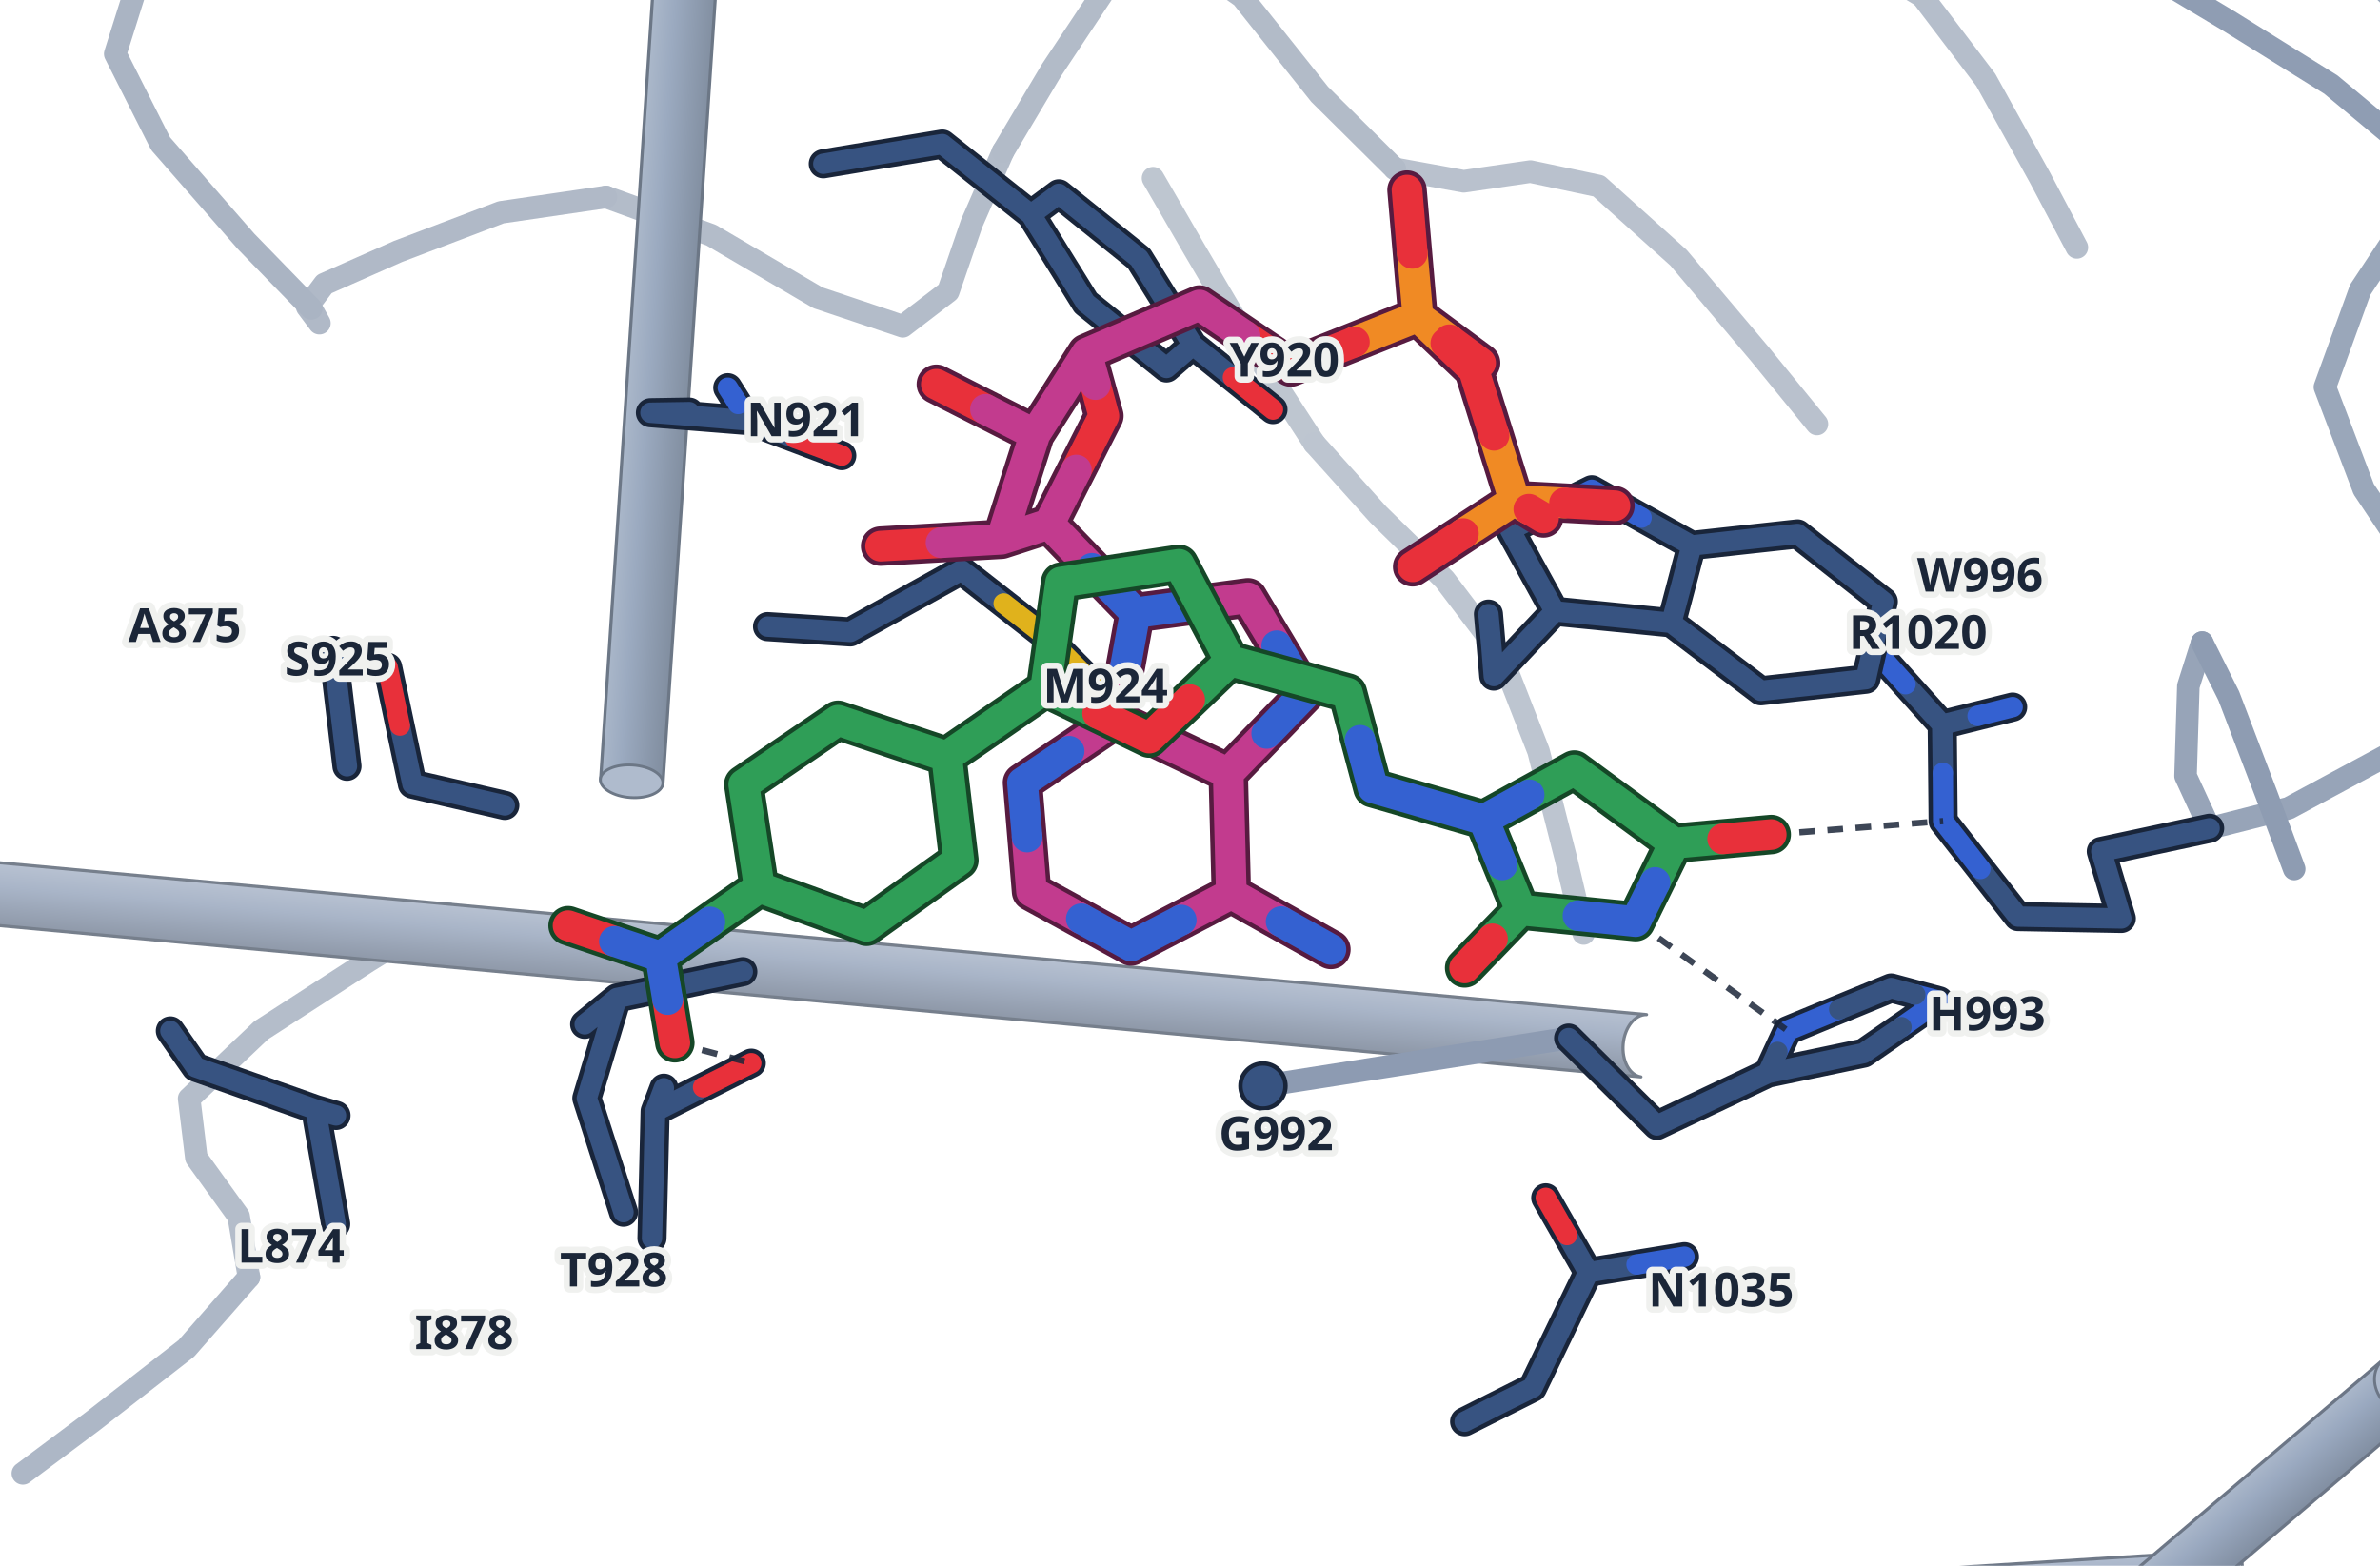
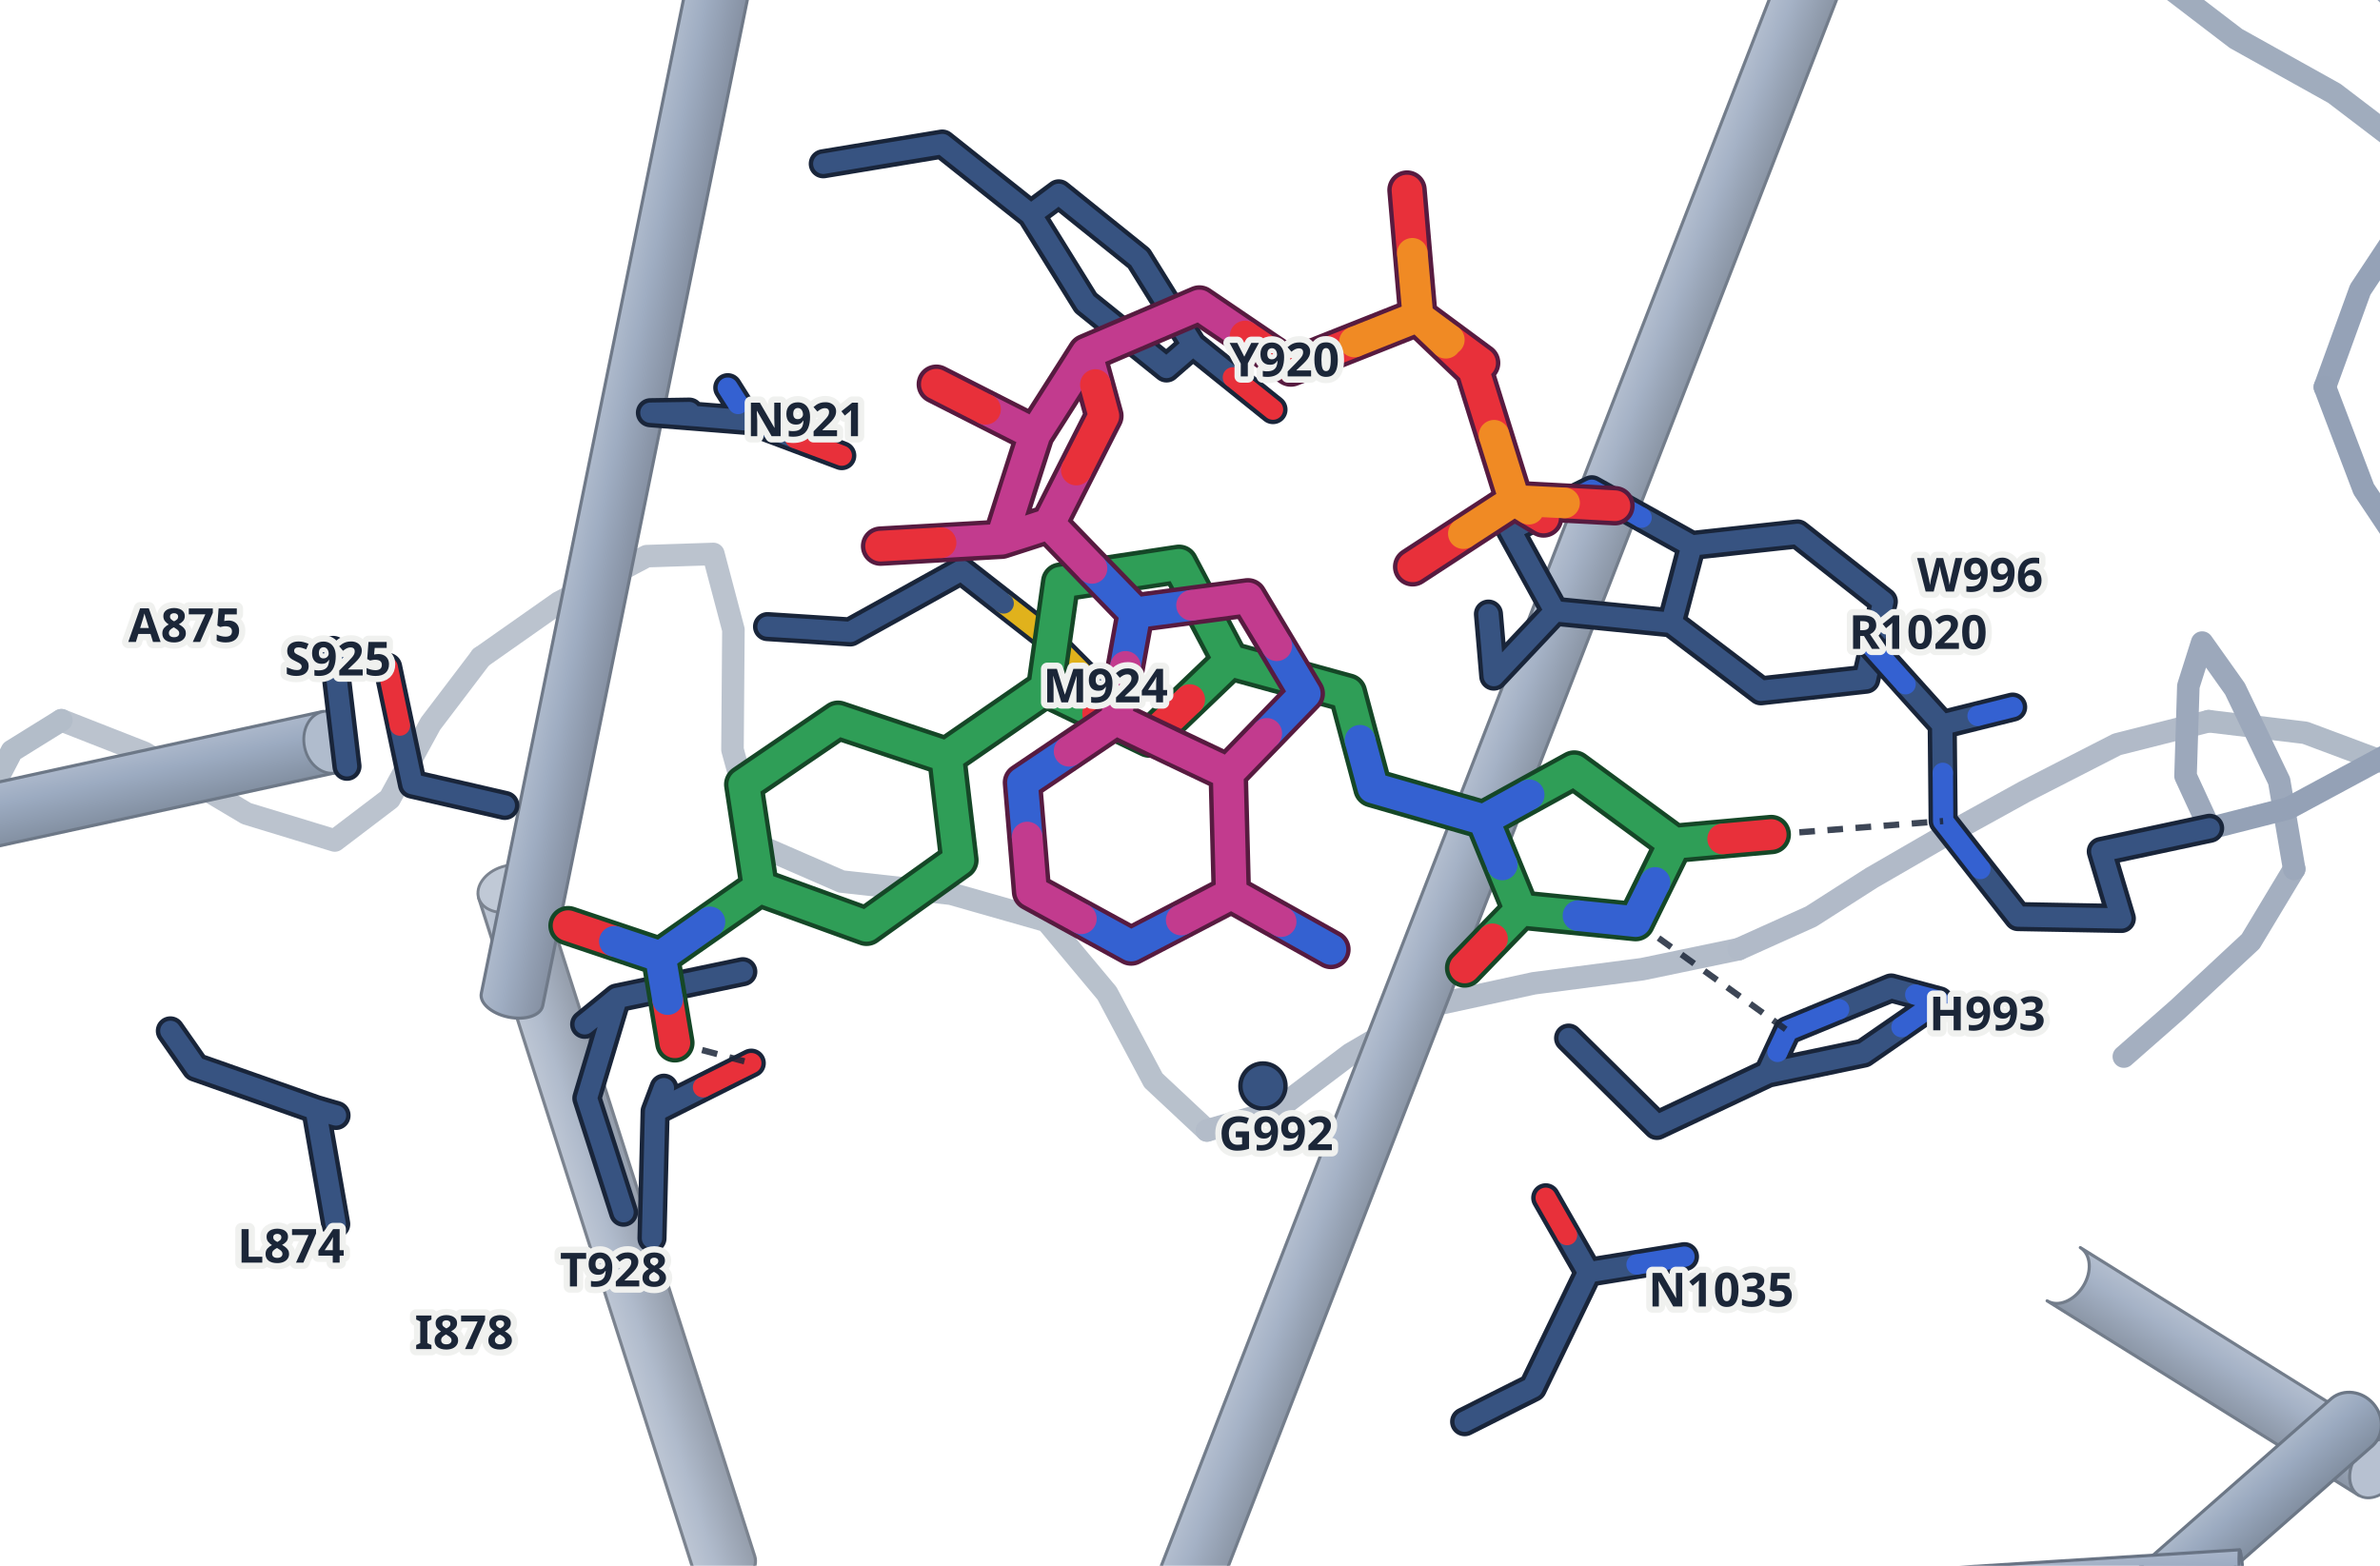
<svg xmlns="http://www.w3.org/2000/svg" width="760" height="500" viewBox="0 0 760 500" font-family="'Hiragino Sans','Hiragino Kaku Gothic ProN','Noto Sans JP','Yu Gothic',Meiryo,sans-serif">
  <defs>
    <clipPath id="site-clip">
      <rect width="760" height="500" />
    </clipPath>
  </defs>
  <g clip-path="url(#site-clip)">
-     <polyline points="419.7,141.6 400.1,111.5 381.3,79.5 368.2,56.9" stroke="#bec6d0" stroke-width="7.2" fill="none" stroke-linecap="round" stroke-linejoin="round" />
-     <polyline points="505.7,298.1 500.0,274.0 491.3,239.9 479.0,208.4 461.3,185.1 440.1,164.3 419.7,141.6" stroke="#bdc5d0" stroke-width="7.2" fill="none" stroke-linecap="round" stroke-linejoin="round" />
-     <polyline points="580.2,135.4 562.0,113.1 536.0,82.3 510.5,59.4 488.7,54.8 467.4,57.9 445.4,53.9" stroke="#b9c1cd" stroke-width="7.2" fill="none" stroke-linecap="round" stroke-linejoin="round" />
-     <polyline points="613.8,-1.2 634.1,25.5 651.4,56.7 663.2,79.0" stroke="#b5becb" stroke-width="7.2" fill="none" stroke-linecap="round" stroke-linejoin="round" />
-     <polyline points="487.2,-122.1 498.9,-99.6 516.1,-68.3 536.4,-41.4 561.2,-26.5 589.0,-16.1 613.8,-1.2" stroke="#b5beca" stroke-width="7.2" fill="none" stroke-linecap="round" stroke-linejoin="round" />
-     <polyline points="142.6,291.5 117.6,306.9 83.4,329.0 60.4,350.8 62.7,369.7 76.2,388.4 79.5,407.8" stroke="#b4bdca" stroke-width="7.2" fill="none" stroke-linecap="round" stroke-linejoin="round" />
-     <polyline points="320.3,48.4 310.3,71.3 302.8,93.1 288.3,104.2 261.2,95.1 227.1,75.1 193.5,62.9" stroke="#b3bcc9" stroke-width="7.2" fill="none" stroke-linecap="round" stroke-linejoin="round" />
-     <polyline points="445.4,53.9 421.4,30.1 396.6,-1.0 373.9,-17.0 353.9,-4.9 335.9,22.2 320.3,48.4" stroke="#b2bbc8" stroke-width="7.2" fill="none" stroke-linecap="round" stroke-linejoin="round" />
-     <polyline points="193.5,62.9 160.0,67.8 127.1,80.3 103.6,90.7 98.1,98.0 102.0,103.2 99.4,98.5" stroke="#b0b9c7" stroke-width="7.2" fill="none" stroke-linecap="round" stroke-linejoin="round" />
-     <polyline points="79.5,407.8 59.5,430.6 29.4,454.0 7.3,470.5" stroke="#adb7c6" stroke-width="7.2" fill="none" stroke-linecap="round" stroke-linejoin="round" />
-     <polyline points="99.4,98.5 78.6,77.1 51.3,45.9 36.8,17.2 44.4,-6.9 64.7,-28.5 89.4,-41.7" stroke="#aab4c3" stroke-width="7.2" fill="none" stroke-linecap="round" stroke-linejoin="round" />
-     <polyline points="89.4,-41.7 119.0,-38.6 152.9,-27.2 181.7,-25.6 202.0,-45.7 217.2,-75.5 227.3,-97.3" stroke="#aab4c3" stroke-width="7.2" fill="none" stroke-linecap="round" stroke-linejoin="round" />
+     <polyline points="242.3,270.0 233.9,239.4 234.2,201.1 227.8,176.9 206.5,177.6 178.5,192.4 153.6,209.9" stroke="#bbc3ce" stroke-width="7.2" fill="none" stroke-linecap="round" stroke-linejoin="round" />
+     <polyline points="153.6,209.9 137.5,231.1 124.4,255.1 106.9,268.4 78.7,259.8 46.1,240.4 19.6,230.0" stroke="#bbc3ce" stroke-width="7.2" fill="none" stroke-linecap="round" stroke-linejoin="round" />
+     <polyline points="385.4,361.0 368.3,345.0 353.5,317.2 334.2,294.1 303.7,285.4 268.7,281.5 242.3,270.0" stroke="#b8c1cc" stroke-width="7.2" fill="none" stroke-linecap="round" stroke-linejoin="round" />
+     <polyline points="19.6,230.0 3.8,239.8 -5.9,258.5 -12.0,272.4" stroke="#b3bdc9" stroke-width="7.2" fill="none" stroke-linecap="round" stroke-linejoin="round" />
+     <polyline points="555.2,303.1 524.4,309.5 489.8,314.0 458.0,320.9 431.2,336.6 407.1,354.8 385.4,361.0" stroke="#b3bcc9" stroke-width="7.2" fill="none" stroke-linecap="round" stroke-linejoin="round" />
+     <polyline points="705.3,230.3 676.0,237.7 646.5,252.8 619.5,267.7 597.7,280.3 578.3,292.7 555.2,303.1" stroke="#b1bac8" stroke-width="7.2" fill="none" stroke-linecap="round" stroke-linejoin="round" />
+     <polyline points="805.6,342.6 804.0,319.9 800.6,288.4 789.6,262.2 766.6,245.4 736.1,234.0 705.3,230.3" stroke="#b0bac7" stroke-width="7.2" fill="none" stroke-linecap="round" stroke-linejoin="round" />
    <defs>
-       <linearGradient id="c1" gradientUnits="userSpaceOnUse" x1="218.3" y1="295.7" x2="216.5" y2="315.6">
-         <stop offset="0" stop-color="#b7c1d1" />
-         <stop offset="0.35" stop-color="#a9b5c8" />
-         <stop offset="1" stop-color="#8e98a8" />
+       <linearGradient id="c3" gradientUnits="userSpaceOnUse" x1="187.4" y1="394.9" x2="206.5" y2="388.8">
+         <stop offset="0" stop-color="#bdc6d4" />
+         <stop offset="0.35" stop-color="#b0bbcc" />
+         <stop offset="1" stop-color="#949dab" />
      </linearGradient>
    </defs>
-     <path d="M-89.2,267.3 L525.8,324.0 A6.9,10.0 5.3 0 0 524.0,343.9 L-91.1,287.2 A6.9,10.0 5.3 0 0 -89.2,267.3 Z" fill="url(#c1)" stroke="#767f8c" stroke-width="1" stroke-linejoin="round" />
-     <ellipse cx="-90.1" cy="277.3" rx="6.9" ry="10.0" transform="rotate(5.3 -90.1 277.3)" fill="#bac4d3" stroke="#767f8c" stroke-width="0.9" />
-     <polyline points="808.3,101.1 803.0,69.1 807.5,29.9 802.0,-1.9 772.1,-16.7 732.1,-24.2 705.6,-38.7" stroke="#a2aebf" stroke-width="7.2" fill="none" stroke-linecap="round" stroke-linejoin="round" />
-     <polyline points="919.6,206.7 920.8,193.7 916.3,165.0 903.0,139.5 874.0,126.9 836.2,117.6 808.3,101.1" stroke="#a1acbe" stroke-width="7.2" fill="none" stroke-linecap="round" stroke-linejoin="round" />
-     <polyline points="705.6,-38.7 703.3,-72.2 714.4,-112.8 729.9,-139.6 753.4,-142.5 781.2,-131.6 794.1,-116.2" stroke="#a0acbd" stroke-width="7.2" fill="none" stroke-linecap="round" stroke-linejoin="round" />
+     <path d="M152.9,286.9 L221.9,502.9 A7.3,10.0 72.3 0 0 241.0,496.9 L171.9,280.8 A7.3,10.0 72.3 0 0 152.9,286.9 Z" fill="url(#c3)" stroke="#7b838f" stroke-width="1" stroke-linejoin="round" />
+     <ellipse cx="162.4" cy="283.8" rx="7.3" ry="10.0" transform="rotate(72.3 162.4 283.8)" fill="#c0c9d6" stroke="#7b838f" stroke-width="0.9" />
+     <polyline points="732.6,277.5 718.7,300.6 695.4,322.3 678.2,337.4" stroke="#a4afc0" stroke-width="7.2" fill="none" stroke-linecap="round" stroke-linejoin="round" />
    <defs>
-       <linearGradient id="c4" gradientUnits="userSpaceOnUse" x1="308.0" y1="520.4" x2="309.2" y2="540.3">
-         <stop offset="0" stop-color="#aebacd" />
-         <stop offset="0.35" stop-color="#9fadc3" />
-         <stop offset="1" stop-color="#8691a4" />
+       <linearGradient id="c4" gradientUnits="userSpaceOnUse" x1="439.6" y1="322.9" x2="458.2" y2="330.1">
+         <stop offset="0" stop-color="#b3becf" />
+         <stop offset="0.35" stop-color="#a5b2c6" />
+         <stop offset="1" stop-color="#8b96a6" />
      </linearGradient>
    </defs>
-     <path d="M715.2,494.9 L-99.3,545.8 A0.6,10.0 176.4 0 0 -98.0,565.8 L716.4,514.9 A0.6,10.0 176.4 0 0 715.2,494.9 Z" fill="url(#c4)" stroke="#6f7988" stroke-width="1" stroke-linejoin="round" />
-     <ellipse cx="-98.6" cy="555.8" rx="0.6" ry="10.0" transform="rotate(176.4 -98.6 555.8)" fill="#b2bdcf" stroke="#6f7988" stroke-width="0.9" />
-     <polyline points="783.6,31.3 774.3,61.4 753.7,92.5 742.4,123.6 754.8,156.2 776.6,188.9 784.8,216.6" stroke="#9aa7ba" stroke-width="7.2" fill="none" stroke-linecap="round" stroke-linejoin="round" />
-     <polyline points="794.1,-116.2 775.8,-98.7 742.5,-76.8 723.7,-52.6 737.8,-26.4 766.3,2.0 783.6,31.3" stroke="#99a6b9" stroke-width="7.2" fill="none" stroke-linecap="round" stroke-linejoin="round" />
+     <path d="M273.7,750.3 L605.5,-104.6 A0.6,10.0 -68.8 0 0 624.2,-97.3 L292.3,757.5 A0.6,10.0 -68.8 0 0 273.7,750.3 Z" fill="url(#c4)" stroke="#737d8b" stroke-width="1" stroke-linejoin="round" />
+     <ellipse cx="283.0" cy="753.9" rx="0.6" ry="10.0" transform="rotate(-68.8 283.0 753.9)" fill="#b7c1d1" stroke="#737d8b" stroke-width="0.9" />
    <defs>
-       <linearGradient id="c2" gradientUnits="userSpaceOnUse" x1="204.2" y1="62.0" x2="224.1" y2="63.4">
+       <linearGradient id="c5" gradientUnits="userSpaceOnUse" x1="714.0" y1="429.5" x2="703.4" y2="446.5">
+         <stop offset="0" stop-color="#b3becf" />
+         <stop offset="0.35" stop-color="#a5b2c6" />
+         <stop offset="1" stop-color="#8b96a6" />
+       </linearGradient>
+     </defs>
+     <path d="M664.3,398.4 L763.8,460.5 A7.3,10.0 32.0 0 0 753.2,477.5 L653.7,415.4 A7.3,10.0 32.0 0 0 664.3,398.4 Z" fill="url(#c5)" stroke="#737d8b" stroke-width="1" stroke-linejoin="round" />
+     <ellipse cx="758.5" cy="469.0" rx="7.3" ry="10.0" transform="rotate(32.0 758.5 469.0)" fill="#b7c1d1" stroke="#737d8b" stroke-width="0.9" />
+     <polyline points="657.5,-82.9 663.6,-62.6 673.1,-33.9 688.5,-7.2 714.0,12.3 745.4,29.8 772.3,50.3" stroke="#a0acbd" stroke-width="7.2" fill="none" stroke-linecap="round" stroke-linejoin="round" />
+     <polyline points="705.6,264.5 697.9,247.8 698.8,219.1 703.2,205.2 713.7,220.0 727.8,249.4 732.6,277.5" stroke="#9ca8bb" stroke-width="7.2" fill="none" stroke-linecap="round" stroke-linejoin="round" />
+     <polyline points="772.3,50.3 788.8,79.7 800.7,112.1 815.5,134.9 837.8,137.9 863.0,131.3 884.4,133.1" stroke="#9ca8bb" stroke-width="7.2" fill="none" stroke-linecap="round" stroke-linejoin="round" />
+     <defs>
+       <linearGradient id="c2" gradientUnits="userSpaceOnUse" x1="195.5" y1="111.5" x2="215.1" y2="115.5">
+         <stop offset="0" stop-color="#aebacc" />
+         <stop offset="0.35" stop-color="#9fadc2" />
+         <stop offset="1" stop-color="#8691a3" />
+       </linearGradient>
+     </defs>
+     <path d="M237.4,-94.3 L153.7,317.2 A5.7,10.0 101.5 0 0 173.3,321.2 L257.0,-90.3 A5.7,10.0 101.5 0 0 237.4,-94.3 Z" fill="url(#c2)" stroke="#6f7988" stroke-width="1" stroke-linejoin="round" />
+     <ellipse cx="247.2" cy="-92.3" rx="5.7" ry="10.0" transform="rotate(101.5 247.2 -92.3)" fill="#b2bdce" stroke="#6f7988" stroke-width="0.9" />
+     <defs>
+       <linearGradient id="c1" gradientUnits="userSpaceOnUse" x1="-7.2" y1="251.2" x2="-2.9" y2="270.7">
+         <stop offset="0" stop-color="#acb8cb" />
+         <stop offset="0.35" stop-color="#9cabc1" />
+         <stop offset="1" stop-color="#8390a2" />
+       </linearGradient>
+     </defs>
+     <path d="M-117.5,275.2 L103.1,227.2 A8.1,10.0 -12.3 0 0 107.4,246.7 L-113.2,294.7 A8.1,10.0 -12.3 0 0 -117.5,275.2 Z" fill="url(#c1)" stroke="#6d7887" stroke-width="1" stroke-linejoin="round" />
+     <ellipse cx="105.2" cy="237.0" rx="8.1" ry="10.0" transform="rotate(-12.3 105.2 237.0)" fill="#b0bccd" stroke="#6d7887" stroke-width="0.9" />
+     <defs>
+       <linearGradient id="c6" gradientUnits="userSpaceOnUse" x1="711.2" y1="475.8" x2="724.4" y2="490.8">
        <stop offset="0" stop-color="#abb8ca" />
        <stop offset="0.35" stop-color="#9baac0" />
        <stop offset="1" stop-color="#828fa1" />
      </linearGradient>
    </defs>
-     <path d="M216.6,-124.8 L191.8,248.8 A5.2,10.0 93.8 0 0 211.7,250.2 L236.6,-123.4 A5.2,10.0 93.8 0 0 216.6,-124.8 Z" fill="url(#c2)" stroke="#6c7786" stroke-width="1" stroke-linejoin="round" />
-     <ellipse cx="201.7" cy="249.5" rx="5.2" ry="10.0" transform="rotate(93.8 201.7 249.5)" fill="#afbbcd" stroke="#6c7786" stroke-width="0.9" />
-     <polyline points="784.8,216.6 764.6,239.9 730.8,258.1 705.6,264.5 697.9,247.8 698.8,219.1 703.2,205.2" stroke="#97a4b8" stroke-width="7.2" fill="none" stroke-linecap="round" stroke-linejoin="round" />
+     <path d="M744.6,446.5 L677.9,505.1 A9.2,10.0 138.7 0 0 691.1,520.1 L757.8,461.5 A9.2,10.0 138.7 0 0 744.6,446.5 Z" fill="url(#c6)" stroke="#6c7786" stroke-width="1" stroke-linejoin="round" />
+     <ellipse cx="684.5" cy="512.6" rx="9.2" ry="10.0" transform="rotate(138.7 684.5 512.6)" fill="#afbbcd" stroke="#6c7786" stroke-width="0.9" />
+     <polyline points="723.7,-52.6 737.8,-26.4 766.3,2.0 783.6,31.3 774.3,61.4 753.7,92.5 742.4,123.6" stroke="#95a2b7" stroke-width="7.2" fill="none" stroke-linecap="round" stroke-linejoin="round" />
+     <polyline points="742.4,123.6 754.8,156.2 776.6,188.9 784.8,216.6 764.6,239.9 730.8,258.1 705.6,264.5" stroke="#94a1b6" stroke-width="7.2" fill="none" stroke-linecap="round" stroke-linejoin="round" />
+     <polyline points="729.9,-139.6 753.4,-142.5 781.2,-131.6 794.1,-116.2 775.8,-98.7 742.5,-76.8 723.7,-52.6" stroke="#929fb4" stroke-width="7.2" fill="none" stroke-linecap="round" stroke-linejoin="round" />
    <defs>
-       <linearGradient id="c3" gradientUnits="userSpaceOnUse" x1="718.0" y1="470.8" x2="730.9" y2="486.0">
-         <stop offset="0" stop-color="#aab7ca" />
-         <stop offset="0.35" stop-color="#9aa9c0" />
-         <stop offset="1" stop-color="#818ea1" />
+       <linearGradient id="c7" gradientUnits="userSpaceOnUse" x1="308.0" y1="520.4" x2="309.2" y2="540.3">
+         <stop offset="0" stop-color="#a6b3c8" />
+         <stop offset="0.35" stop-color="#95a5bd" />
+         <stop offset="1" stop-color="#7d8b9f" />
      </linearGradient>
    </defs>
-     <path d="M760.9,434.3 L675.1,507.2 A8.5,10.0 139.6 0 0 688.0,522.5 L773.8,449.5 A8.5,10.0 139.6 0 0 760.9,434.3 Z" fill="url(#c3)" stroke="#6c7686" stroke-width="1" stroke-linejoin="round" />
-     <ellipse cx="767.4" cy="441.9" rx="8.5" ry="10.0" transform="rotate(139.6 767.4 441.9)" fill="#aebacd" stroke="#6c7686" stroke-width="0.9" />
-     <polyline points="815.5,134.9 837.8,137.9 863.0,131.3 884.4,133.1 900.6,157.3 913.0,189.8 919.6,206.7" stroke="#97a4b8" stroke-width="7.2" fill="none" stroke-linecap="round" stroke-linejoin="round" />
-     <polyline points="688.5,-7.2 711.7,6.7 744.3,27.0 772.3,50.3 788.8,79.7 800.7,112.1 815.5,134.9" stroke="#8f9db3" stroke-width="7.2" fill="none" stroke-linecap="round" stroke-linejoin="round" />
-     <polyline points="703.2,205.2 711.7,222.2 723.8,253.9 732.6,277.5" stroke="#8e9cb2" stroke-width="7.2" fill="none" stroke-linecap="round" stroke-linejoin="round" />
-     <polyline points="214.3,731.5 302.3,732.7" stroke="#8e9cb2" stroke-width="7.2" fill="none" stroke-linecap="round" stroke-linejoin="round" />
-     <polyline points="319.5,608.3 420.6,615.2" stroke="#8e9cb2" stroke-width="7.2" fill="none" stroke-linecap="round" stroke-linejoin="round" />
-     <polyline points="403.3,346.8 500.9,331.5" stroke="#8d9bb2" stroke-width="7.2" fill="none" stroke-linecap="round" stroke-linejoin="round" />
+     <path d="M715.2,494.9 L-99.3,545.8 A0.6,10.0 176.4 0 0 -98.0,565.8 L716.4,514.9 A0.6,10.0 176.4 0 0 715.2,494.9 Z" fill="url(#c7)" stroke="#687384" stroke-width="1" stroke-linejoin="round" />
+     <ellipse cx="715.8" cy="504.9" rx="0.6" ry="10.0" transform="rotate(176.4 715.8 504.9)" fill="#aab7ca" stroke="#687384" stroke-width="0.9" />
+     <polyline points="884.4,133.1 900.6,157.3 913.0,189.8 919.6,206.7 920.8,193.7 916.3,165.0 903.0,139.5" stroke="#919fb4" stroke-width="7.2" fill="none" stroke-linecap="round" stroke-linejoin="round" />
+     <polyline points="802.0,-1.9 772.1,-16.7 732.1,-24.2 705.6,-38.7 703.3,-72.2 714.4,-112.8 729.9,-139.6" stroke="#8c9ab1" stroke-width="7.2" fill="none" stroke-linecap="round" stroke-linejoin="round" />
+     <polyline points="903.0,139.5 874.0,126.9 836.2,117.6 808.3,101.1 803.0,69.1 807.5,29.9 802.0,-1.9" stroke="#8b9ab1" stroke-width="7.2" fill="none" stroke-linecap="round" stroke-linejoin="round" />
    <g fill="none" stroke-linecap="round" stroke-linejoin="round">
-       <path d="M186.7,327.1L197.0,318.7M197.0,318.7L237.2,310.3M197.0,318.7L187.4,350.7M187.4,350.7L199.1,387.1" stroke="#19253a" stroke-width="9.3" />
-       <path d="M186.7,327.1L191.9,322.9M191.9,322.9L197.0,318.7M197.0,318.7L217.1,314.5M217.1,314.5L237.2,310.3M197.0,318.7L192.2,334.7M192.2,334.7L187.4,350.7M187.4,350.7L193.3,368.9M193.3,368.9L199.1,387.1" stroke="#375381" stroke-width="6.5" />
-       <path d="M620.2,231.4L642.7,225.8M620.2,231.4L596.9,205.5M620.5,262.2L620.2,231.4M644.4,292.7L620.5,262.2M677.4,293.3L644.4,292.7M671.0,271.9L677.4,293.3M705.6,264.5L671.0,271.9" stroke="#19253a" stroke-width="9.3" />
-       <path d="M620.2,231.4L631.5,228.6M620.2,231.4L608.5,218.5M620.4,246.8L620.2,231.4M644.4,292.7L632.4,277.5M677.4,293.3L660.9,293.0M660.9,293.0L644.4,292.7M671.0,271.9L674.2,282.6M674.2,282.6L677.4,293.3M705.6,264.5L688.3,268.2M688.3,268.2L671.0,271.9" stroke="#375381" stroke-width="6.5" />
-       <path d="M631.5,228.6L642.7,225.8M608.5,218.5L596.9,205.5M620.5,262.2L620.4,246.8M632.4,277.5L620.5,262.2" stroke="#3461D1" stroke-width="6.5" />
-       <path d="M239.0,134.3L232.4,123.8M239.0,134.3L268.8,145.5M207.7,131.8L239.0,134.3M220.1,131.6L207.7,131.8" stroke="#19253a" stroke-width="9.3" />
-       <path d="M239.0,134.3L235.7,129.0M239.0,134.3L253.9,139.9M207.7,131.8L223.4,133.0M223.4,133.0L239.0,134.3M220.1,131.6L213.9,131.7M213.9,131.7L207.7,131.8" stroke="#375381" stroke-width="6.5" />
-       <path d="M235.7,129.0L232.4,123.8" stroke="#3461D1" stroke-width="6.5" />
-       <path d="M253.9,139.9L268.8,145.5" stroke="#E8303A" stroke-width="6.5" />
+       <circle cx="403.3" cy="346.8" r="7.2" fill="#375381" stroke="#19253a" stroke-width="1.4" />
+       <path d="M212.0,347.5L209.2,354.9M209.2,354.9L208.2,395.4M209.2,354.9L239.9,339.5" stroke="#19253a" stroke-width="9.3" />
+       <path d="M212.0,347.5L210.6,351.2M210.6,351.2L209.2,354.9M209.2,354.9L208.7,375.2M208.7,375.2L208.2,395.4M209.2,354.9L224.5,347.2" stroke="#375381" stroke-width="6.5" />
+       <path d="M224.5,347.2L239.9,339.5" stroke="#E8303A" stroke-width="6.5" />
+       <path d="M500.9,331.5L529.1,359.4M564.5,342.7L595.1,336.3M595.1,336.3L619.2,319.6M529.1,359.4L564.5,342.7M564.5,342.7L570.8,329.1M603.9,315.5L619.2,319.6M570.8,329.1L603.9,315.5" stroke="#19253a" stroke-width="9.3" />
+       <path d="M500.9,331.5L515.0,345.4M515.0,345.4L529.1,359.4M564.5,342.7L579.8,339.5M579.8,339.5L595.1,336.3M595.1,336.3L607.2,328.0M529.1,359.4L546.8,351.1M546.8,351.1L564.5,342.7M564.5,342.7L567.6,335.9M603.9,315.5L611.6,317.6M587.3,322.3L603.9,315.5" stroke="#375381" stroke-width="6.5" />
+       <path d="M607.2,328.0L619.2,319.6M567.6,335.9L570.8,329.1M611.6,317.6L619.2,319.6M570.8,329.1L587.3,322.3" stroke="#3461D1" stroke-width="6.5" />
+       <path d="M334.0,203.2L362.7,232.0M307.0,182.1L334.0,203.2M245.1,200.1L271.5,201.8M271.5,201.8L307.0,182.1" stroke="#19253a" stroke-width="9.3" />
+       <path d="M334.0,203.2L348.3,217.6M320.5,192.7L334.0,203.2" stroke="#E0B21C" stroke-width="6.5" />
+       <path d="M348.3,217.6L362.7,232.0M307.0,182.1L320.5,192.7M245.1,200.1L258.3,200.9M258.3,200.9L271.5,201.8M271.5,201.8L289.2,192.0M289.2,192.0L307.0,182.1" stroke="#375381" stroke-width="6.5" />
+       <path d="M161.2,257.2L131.7,250.4M131.7,250.4L123.8,213.1" stroke="#19253a" stroke-width="9.3" />
+       <path d="M161.2,257.2L146.5,253.8M146.5,253.8L131.7,250.4M131.7,250.4L127.7,231.7" stroke="#375381" stroke-width="6.5" />
+       <path d="M127.7,231.7L123.8,213.1" stroke="#E8303A" stroke-width="6.5" />
+       <path d="M338.1,61.9L363.7,82.5M363.7,82.5L380.9,110.2M380.9,110.2L406.5,130.8M329.2,68.5L338.1,61.9M372.5,117.5L380.9,110.2M329.2,68.5L346.7,96.7M346.7,96.7L372.5,117.5M300.9,46.0L329.2,68.5M262.9,52.3L300.9,46.0" stroke="#19253a" stroke-width="9.3" />
+       <path d="M338.1,61.9L350.9,72.2M350.9,72.2L363.7,82.5M363.7,82.5L372.3,96.3M372.3,96.3L380.9,110.2M380.9,110.2L393.7,120.5M329.2,68.5L333.7,65.2M333.7,65.2L338.1,61.9M372.5,117.5L376.7,113.9M376.7,113.9L380.9,110.2M329.2,68.5L338.0,82.6M338.0,82.6L346.7,96.7M346.7,96.7L359.6,107.1M359.6,107.1L372.5,117.5M300.9,46.0L315.1,57.3M315.1,57.3L329.2,68.5M262.9,52.3L281.9,49.1M281.9,49.1L300.9,46.0" stroke="#375381" stroke-width="6.5" />
+       <path d="M393.7,120.5L406.5,130.8" stroke="#E8303A" stroke-width="6.5" />
+       <path d="M475.3,196.1L477.0,215.9M477.0,215.9L496.5,195.2M533.7,198.9L562.3,220.6M496.5,195.2L533.7,198.9M562.3,220.6L595.8,216.9M496.5,195.2L482.2,169.2M533.7,198.9L540.2,174.2M595.8,216.9L601.4,192.1M482.2,169.2L508.3,156.4M508.3,156.4L540.2,174.2M540.2,174.2L574.0,170.5M574.0,170.5L601.4,192.1" stroke="#19253a" stroke-width="9.3" />
+       <path d="M475.3,196.1L476.2,206.0M476.2,206.0L477.0,215.9M477.0,215.9L486.7,205.6M486.7,205.6L496.5,195.2M533.7,198.9L548.0,209.7M548.0,209.7L562.3,220.6M496.5,195.2L515.1,197.0M515.1,197.0L533.7,198.9M562.3,220.6L579.1,218.8M579.1,218.8L595.8,216.9M496.5,195.2L489.3,182.2M489.3,182.2L482.2,169.2M533.7,198.9L537.0,186.5M537.0,186.5L540.2,174.2M595.8,216.9L598.6,204.5M598.6,204.5L601.4,192.1M482.2,169.2L495.3,162.8M524.2,165.3L540.2,174.2M540.2,174.2L557.1,172.3M557.1,172.3L574.0,170.5M574.0,170.5L587.7,181.3M587.7,181.3L601.4,192.1" stroke="#375381" stroke-width="6.5" />
+       <path d="M495.3,162.8L508.3,156.4M508.3,156.4L524.2,165.3" stroke="#3461D1" stroke-width="6.5" />
+       <path d="M100.8,354.3L107.3,356.2M62.5,340.8L100.8,354.3M100.8,354.3L107.2,390.9M54.4,329.2L62.5,340.8" stroke="#19253a" stroke-width="9.3" />
+       <path d="M100.8,354.3L104.1,355.3M104.1,355.3L107.3,356.2M62.5,340.8L81.7,347.5M81.7,347.5L100.8,354.3M100.8,354.3L104.0,372.6M104.0,372.6L107.2,390.9M54.4,329.2L58.5,335.0M58.5,335.0L62.5,340.8" stroke="#375381" stroke-width="6.5" />
+       <path d="M507.2,406.3L537.9,401.3M489.4,443.1L507.2,406.3M507.2,406.3L493.6,382.5M467.7,454.0L489.4,443.1" stroke="#19253a" stroke-width="9.3" />
+       <path d="M507.2,406.3L522.6,403.8M489.4,443.1L498.3,424.7M498.3,424.7L507.2,406.3M507.2,406.3L500.4,394.4M467.7,454.0L478.5,448.5M478.5,448.5L489.4,443.1" stroke="#375381" stroke-width="6.5" />
+       <path d="M522.6,403.8L537.9,401.3" stroke="#3461D1" stroke-width="6.5" />
+       <path d="M500.4,394.4L493.6,382.5" stroke="#E8303A" stroke-width="6.5" />
      <path d="M110.8,244.7L106.4,207.7" stroke="#19253a" stroke-width="9.3" />
      <path d="M110.8,244.7L108.6,226.2M108.6,226.2L106.4,207.7" stroke="#375381" stroke-width="6.5" />
-       <path d="M467.7,454.0L489.4,443.1M507.2,406.3L493.6,382.5M489.4,443.1L507.2,406.3M507.2,406.3L537.9,401.3" stroke="#19253a" stroke-width="9.3" />
-       <path d="M467.7,454.0L478.5,448.5M478.5,448.5L489.4,443.1M507.2,406.3L500.4,394.4M489.4,443.1L498.3,424.7M498.3,424.7L507.2,406.3M507.2,406.3L522.6,403.8" stroke="#375381" stroke-width="6.5" />
-       <path d="M500.4,394.4L493.6,382.5" stroke="#E8303A" stroke-width="6.5" />
-       <path d="M522.6,403.8L537.9,401.3" stroke="#3461D1" stroke-width="6.5" />
-       <path d="M54.4,329.2L62.5,340.8M100.8,354.3L107.2,390.9M62.5,340.8L100.8,354.3M100.8,354.3L107.3,356.2" stroke="#19253a" stroke-width="9.3" />
-       <path d="M54.4,329.2L58.5,335.0M58.5,335.0L62.5,340.8M100.8,354.3L104.0,372.6M104.0,372.6L107.2,390.9M62.5,340.8L81.7,347.5M81.7,347.5L100.8,354.3M100.8,354.3L104.1,355.3M104.1,355.3L107.3,356.2" stroke="#375381" stroke-width="6.5" />
-       <path d="M574.0,170.5L601.4,192.1M540.2,174.2L574.0,170.5M508.3,156.4L540.2,174.2M482.2,169.2L508.3,156.4M595.8,216.9L601.4,192.1M533.7,198.9L540.2,174.2M496.5,195.2L482.2,169.2M562.3,220.6L595.8,216.9M496.5,195.2L533.7,198.9M533.7,198.9L562.3,220.6M477.0,215.9L496.5,195.2M475.3,196.1L477.0,215.9" stroke="#19253a" stroke-width="9.3" />
-       <path d="M574.0,170.5L587.7,181.3M587.7,181.3L601.4,192.1M540.2,174.2L557.1,172.3M557.1,172.3L574.0,170.5M524.2,165.3L540.2,174.2M482.2,169.2L495.3,162.8M595.8,216.9L598.6,204.5M598.6,204.5L601.4,192.1M533.7,198.9L537.0,186.5M537.0,186.5L540.2,174.2M496.5,195.2L489.3,182.2M489.3,182.2L482.2,169.2M562.3,220.6L579.1,218.8M579.1,218.8L595.8,216.9M496.5,195.2L515.1,197.0M515.1,197.0L533.7,198.9M533.7,198.9L548.0,209.7M548.0,209.7L562.3,220.6M477.0,215.9L486.7,205.6M486.7,205.6L496.5,195.2M475.3,196.1L476.2,206.0M476.2,206.0L477.0,215.9" stroke="#375381" stroke-width="6.5" />
-       <path d="M508.3,156.4L524.2,165.3M495.3,162.8L508.3,156.4" stroke="#3461D1" stroke-width="6.5" />
-       <path d="M262.9,52.3L300.9,46.0M300.9,46.0L329.2,68.5M346.7,96.7L372.5,117.5M329.2,68.5L346.7,96.7M372.5,117.5L380.9,110.2M329.2,68.5L338.1,61.9M380.9,110.2L406.5,130.8M363.7,82.5L380.9,110.2M338.1,61.9L363.7,82.5" stroke="#19253a" stroke-width="9.3" />
-       <path d="M262.9,52.3L281.9,49.1M281.9,49.1L300.9,46.0M300.9,46.0L315.1,57.3M315.1,57.3L329.2,68.5M346.7,96.7L359.6,107.1M359.6,107.1L372.5,117.5M329.2,68.5L338.0,82.6M338.0,82.6L346.7,96.7M372.5,117.5L376.7,113.9M376.7,113.9L380.9,110.2M329.2,68.5L333.7,65.2M333.7,65.2L338.1,61.9M380.9,110.2L393.7,120.5M363.7,82.5L372.3,96.3M372.3,96.3L380.9,110.2M338.1,61.9L350.9,72.2M350.9,72.2L363.7,82.5" stroke="#375381" stroke-width="6.5" />
-       <path d="M393.7,120.5L406.5,130.8" stroke="#E8303A" stroke-width="6.5" />
-       <path d="M131.7,250.4L123.8,213.1M161.2,257.2L131.7,250.4" stroke="#19253a" stroke-width="9.3" />
-       <path d="M131.7,250.4L127.7,231.7M161.2,257.2L146.5,253.8M146.5,253.8L131.7,250.4" stroke="#375381" stroke-width="6.5" />
-       <path d="M127.7,231.7L123.8,213.1" stroke="#E8303A" stroke-width="6.5" />
-       <path d="M271.5,201.8L307.0,182.1M245.1,200.1L271.5,201.8M307.0,182.1L334.0,203.2M334.0,203.2L362.7,232.0" stroke="#19253a" stroke-width="9.3" />
-       <path d="M271.5,201.8L289.2,192.0M289.2,192.0L307.0,182.1M245.1,200.1L258.3,200.9M258.3,200.9L271.5,201.8M307.0,182.1L320.5,192.7M348.3,217.6L362.7,232.0" stroke="#375381" stroke-width="6.5" />
-       <path d="M320.5,192.7L334.0,203.2M334.0,203.2L348.3,217.6" stroke="#E0B21C" stroke-width="6.5" />
-       <path d="M570.8,329.1L603.9,315.5M603.9,315.5L619.2,319.6M564.5,342.7L570.8,329.1M529.1,359.4L564.5,342.7M595.1,336.3L619.2,319.6M564.5,342.7L595.1,336.3M500.9,331.5L529.1,359.4" stroke="#19253a" stroke-width="9.3" />
-       <path d="M570.8,329.1L587.3,322.3M611.6,317.6L619.2,319.6M567.6,335.9L570.8,329.1M607.2,328.0L619.2,319.6" stroke="#3461D1" stroke-width="6.5" />
-       <path d="M587.3,322.3L603.9,315.5M603.9,315.5L611.6,317.6M564.5,342.7L567.6,335.9M529.1,359.4L546.8,351.1M546.8,351.1L564.5,342.7M595.1,336.3L607.2,328.0M564.5,342.7L579.8,339.5M579.8,339.5L595.1,336.3M500.9,331.5L515.0,345.4M515.0,345.4L529.1,359.4" stroke="#375381" stroke-width="6.5" />
-       <path d="M209.2,354.9L239.9,339.5M209.2,354.9L208.2,395.4M212.0,347.5L209.2,354.9" stroke="#19253a" stroke-width="9.3" />
-       <path d="M209.2,354.9L224.5,347.2M209.2,354.9L208.7,375.2M208.7,375.2L208.2,395.4M212.0,347.5L210.6,351.2M210.6,351.2L209.2,354.9" stroke="#375381" stroke-width="6.5" />
-       <path d="M224.5,347.2L239.9,339.5" stroke="#E8303A" stroke-width="6.5" />
-       <circle cx="403.3" cy="346.8" r="7.2" fill="#375381" stroke="#19253a" stroke-width="1.4" />
+       <path d="M220.1,131.6L207.7,131.8M207.7,131.8L239.0,134.3M239.0,134.3L268.8,145.5M239.0,134.3L232.4,123.8" stroke="#19253a" stroke-width="9.3" />
+       <path d="M220.1,131.6L213.9,131.7M213.9,131.7L207.7,131.8M207.7,131.8L223.4,133.0M223.4,133.0L239.0,134.3M239.0,134.3L253.9,139.9M239.0,134.3L235.7,129.0" stroke="#375381" stroke-width="6.5" />
+       <path d="M253.9,139.9L268.8,145.5" stroke="#E8303A" stroke-width="6.5" />
+       <path d="M235.7,129.0L232.4,123.8" stroke="#3461D1" stroke-width="6.5" />
+       <path d="M705.6,264.5L671.0,271.9M671.0,271.9L677.4,293.3M677.4,293.3L644.4,292.7M644.4,292.7L620.5,262.2M620.5,262.2L620.2,231.4M620.2,231.4L596.9,205.5M620.2,231.4L642.7,225.8" stroke="#19253a" stroke-width="9.3" />
+       <path d="M705.6,264.5L688.3,268.2M688.3,268.2L671.0,271.9M671.0,271.9L674.2,282.6M674.2,282.6L677.4,293.3M677.4,293.3L660.9,293.0M660.9,293.0L644.4,292.7M644.4,292.7L632.4,277.5M620.4,246.8L620.2,231.4M620.2,231.4L608.5,218.5M620.2,231.4L631.5,228.6" stroke="#375381" stroke-width="6.5" />
+       <path d="M632.4,277.5L620.5,262.2M620.5,262.2L620.4,246.8M608.5,218.5L596.9,205.5M631.5,228.6L642.7,225.8" stroke="#3461D1" stroke-width="6.5" />
+       <path d="M187.4,350.7L199.1,387.1M197.0,318.7L187.4,350.7M197.0,318.7L237.2,310.3M186.7,327.1L197.0,318.7" stroke="#19253a" stroke-width="9.3" />
+       <path d="M187.4,350.7L193.3,368.9M193.3,368.9L199.1,387.1M197.0,318.7L192.2,334.7M192.2,334.7L187.4,350.7M197.0,318.7L217.1,314.5M217.1,314.5L237.2,310.3M186.7,327.1L191.9,322.9M191.9,322.9L197.0,318.7" stroke="#375381" stroke-width="6.5" />
    </g>
    <path d="M522.3,294.3L570.8,329.1M565.6,266.5L620.5,262.2M215.5,333.0L239.9,339.5" stroke="#1B2638" stroke-width="2" stroke-dasharray="5 4" fill="none" opacity="0.85" />
    <g fill="none" stroke-linecap="round" stroke-linejoin="round">
-       <path d="M483.6,159.8L492.9,165.4M483.6,159.8L470.6,118.1M330.5,138.7L299.0,122.7M483.6,159.8L451.1,181.0M483.6,159.8L515.7,161.5M330.5,138.7L319.8,172.2M452.8,101.1L470.6,118.1M347.0,112.8L330.5,138.7M383.0,97.4L347.0,112.8M319.8,172.2L281.2,174.4M412.2,117.2L383.0,97.4M452.8,101.1L449.3,60.7M452.8,101.1L412.2,117.2M319.8,172.2L335.0,167.3M347.0,112.8L352.5,132.8M452.8,101.1L472.8,115.9M352.5,132.8L335.0,167.3M335.0,167.3L362.5,195.7M362.5,195.7L398.5,190.9M398.5,190.9L416.8,221.5M362.5,195.7L356.3,229.8M416.8,221.5L392.2,246.9M392.2,246.9L356.3,229.8M326.5,249.9L356.3,229.8M392.2,246.9L393.2,285.4M329.4,284.7L326.5,249.9M393.2,285.4L425.0,303.2M393.2,285.4L361.2,302.1M361.2,302.1L329.4,284.7" stroke="#571b40" stroke-width="12.6" />
-       <path d="M483.6,159.8L488.2,162.6M483.6,159.8L477.1,139.0M483.6,159.8L467.3,170.4M483.6,159.8L499.6,160.6M452.8,101.1L461.7,109.6M452.8,101.1L451.0,80.9M452.8,101.1L432.5,109.2M452.8,101.1L462.8,108.5" stroke="#F08A24" stroke-width="9.8" />
-       <path d="M488.2,162.6L492.9,165.4M477.1,139.0L470.6,118.1M314.7,130.7L299.0,122.7M467.3,170.4L451.1,181.0M499.6,160.6L515.7,161.5M461.7,109.6L470.6,118.1M300.5,173.3L281.2,174.4M412.2,117.2L397.6,107.3M451.0,80.9L449.3,60.7M432.5,109.2L412.2,117.2M349.8,122.8L352.5,132.8M462.8,108.5L472.8,115.9M352.5,132.8L343.7,150.1" stroke="#E8303A" stroke-width="9.8" />
-       <path d="M330.5,138.7L314.7,130.7M330.5,138.7L325.1,155.4M325.1,155.4L319.8,172.2M347.0,112.8L338.8,125.7M338.8,125.7L330.5,138.7M383.0,97.4L365.0,105.1M365.0,105.1L347.0,112.8M319.8,172.2L300.5,173.3M397.6,107.3L383.0,97.4M319.8,172.2L327.4,169.8M327.4,169.8L335.0,167.3M347.0,112.8L349.8,122.8M343.7,150.1L335.0,167.3M335.0,167.3L348.7,181.5M380.5,193.3L398.5,190.9M398.5,190.9L407.7,206.2M359.4,212.8L356.3,229.8M404.5,234.2L392.2,246.9M392.2,246.9L374.2,238.4M374.2,238.4L356.3,229.8M341.4,239.9L356.3,229.8M392.2,246.9L392.7,266.2M392.7,266.2L393.2,285.4M329.4,284.7L328.0,267.3M393.2,285.4L409.1,294.3M393.2,285.4L377.2,293.8M345.3,293.4L329.4,284.7" stroke="#C23B8E" stroke-width="9.8" />
-       <path d="M348.7,181.5L362.5,195.7M362.5,195.7L380.5,193.3M407.7,206.2L416.8,221.5M362.5,195.7L359.4,212.8M416.8,221.5L404.5,234.2M326.5,249.9L341.4,239.9M328.0,267.3L326.5,249.9M409.1,294.3L425.0,303.2M377.2,293.8L361.2,302.1M361.2,302.1L345.3,293.4" stroke="#3461D1" stroke-width="9.8" />
-       <path d="M376.5,180.2L338.7,185.9M392.8,211.0L376.5,180.2M338.7,185.9L333.9,219.8M534.6,269.3L565.6,266.5M502.7,245.9L534.6,269.3M430.3,221.3L392.8,211.0M392.8,211.0L367.0,235.7M502.7,245.9L473.8,261.8M333.9,219.8L367.0,235.7M237.5,250.5L267.6,230.0M267.6,230.0L302.3,241.6M333.9,219.8L302.3,241.6M438.4,251.6L430.3,221.3M438.4,251.6L473.8,261.8M522.3,294.3L534.6,269.3M237.5,250.5L242.5,283.4M306.2,274.7L302.3,241.6M485.6,290.6L473.8,261.8M210.9,305.5L181.4,295.6M242.5,283.4L210.9,305.5M522.3,294.3L485.6,290.6M276.7,295.8L242.5,283.4M306.2,274.7L276.7,295.8M210.9,305.5L215.5,333.0M485.6,290.6L467.7,309.1" stroke="#154727" stroke-width="12.6" />
-       <path d="M376.5,180.2L357.6,183.1M357.6,183.1L338.7,185.9M392.8,211.0L384.7,195.6M384.7,195.6L376.5,180.2M338.7,185.9L336.3,202.9M336.3,202.9L333.9,219.8M534.6,269.3L550.1,267.9M502.7,245.9L518.7,257.6M518.7,257.6L534.6,269.3M430.3,221.3L411.6,216.1M411.6,216.1L392.8,211.0M392.8,211.0L379.9,223.4M502.7,245.9L488.3,253.8M333.9,219.8L350.5,227.8M237.5,250.5L252.6,240.2M252.6,240.2L267.6,230.0M267.6,230.0L284.9,235.8M284.9,235.8L302.3,241.6M333.9,219.8L318.1,230.7M318.1,230.7L302.3,241.6M434.3,236.4L430.3,221.3M528.5,281.8L534.6,269.3M237.5,250.5L240.0,266.9M240.0,266.9L242.5,283.4M306.2,274.7L304.2,258.2M304.2,258.2L302.3,241.6M485.6,290.6L479.7,276.2M242.5,283.4L226.7,294.4M503.9,292.4L485.6,290.6M276.7,295.8L259.6,289.6M259.6,289.6L242.5,283.4M306.2,274.7L291.4,285.3M291.4,285.3L276.7,295.8M485.6,290.6L476.6,299.8" stroke="#2F9E57" stroke-width="9.8" />
-       <path d="M550.1,267.9L565.6,266.5M379.9,223.4L367.0,235.7M350.5,227.8L367.0,235.7M196.2,300.6L181.4,295.6M213.2,319.2L215.5,333.0M476.6,299.8L467.7,309.1" stroke="#E8303A" stroke-width="9.8" />
-       <path d="M488.3,253.8L473.8,261.8M438.4,251.6L434.3,236.4M438.4,251.6L456.1,256.7M456.1,256.7L473.8,261.8M522.3,294.3L528.5,281.8M479.7,276.2L473.8,261.8M210.9,305.5L196.2,300.6M226.7,294.4L210.9,305.5M522.3,294.3L503.9,292.4M210.9,305.5L213.2,319.2" stroke="#3461D1" stroke-width="9.8" />
+       <path d="M485.6,290.6L467.7,309.1M210.9,305.5L215.5,333.0M306.2,274.7L276.7,295.8M276.7,295.8L242.5,283.4M522.3,294.3L485.6,290.6M242.5,283.4L210.9,305.5M210.9,305.5L181.4,295.6M485.6,290.6L473.8,261.8M306.2,274.7L302.3,241.6M237.5,250.5L242.5,283.4M522.3,294.3L534.6,269.3M438.4,251.6L473.8,261.8M438.4,251.6L430.3,221.3M333.9,219.8L302.3,241.6M267.6,230.0L302.3,241.6M237.5,250.5L267.6,230.0M333.9,219.8L367.0,235.7M502.7,245.9L473.8,261.8M392.8,211.0L367.0,235.7M430.3,221.3L392.8,211.0M502.7,245.9L534.6,269.3M534.6,269.3L565.6,266.5M338.7,185.9L333.9,219.8M392.8,211.0L376.5,180.2M376.5,180.2L338.7,185.9" stroke="#154727" stroke-width="12.6" />
+       <path d="M485.6,290.6L476.6,299.8M306.2,274.7L291.4,285.3M291.4,285.3L276.7,295.8M276.7,295.8L259.6,289.6M259.6,289.6L242.5,283.4M503.9,292.4L485.6,290.6M242.5,283.4L226.7,294.4M485.6,290.6L479.7,276.2M306.2,274.7L304.2,258.2M304.2,258.2L302.3,241.6M237.5,250.5L240.0,266.9M240.0,266.9L242.5,283.4M528.5,281.8L534.6,269.3M434.3,236.4L430.3,221.3M333.9,219.8L318.1,230.7M318.1,230.7L302.3,241.6M267.6,230.0L284.9,235.8M284.9,235.8L302.3,241.6M237.5,250.5L252.6,240.2M252.6,240.2L267.6,230.0M333.9,219.8L350.5,227.8M502.7,245.9L488.3,253.8M392.8,211.0L379.9,223.4M430.3,221.3L411.6,216.1M411.6,216.1L392.8,211.0M502.7,245.9L518.7,257.6M518.7,257.6L534.6,269.3M534.6,269.3L550.1,267.9M338.7,185.9L336.3,202.9M336.3,202.9L333.9,219.8M392.8,211.0L384.7,195.6M384.7,195.6L376.5,180.2M376.5,180.2L357.6,183.1M357.6,183.1L338.7,185.9" stroke="#2F9E57" stroke-width="9.8" />
+       <path d="M476.6,299.8L467.7,309.1M213.2,319.2L215.5,333.0M196.2,300.6L181.4,295.6M350.5,227.8L367.0,235.7M379.9,223.4L367.0,235.7M550.1,267.9L565.6,266.5" stroke="#E8303A" stroke-width="9.8" />
+       <path d="M210.9,305.5L213.2,319.2M522.3,294.3L503.9,292.4M226.7,294.4L210.9,305.5M210.9,305.5L196.2,300.6M479.7,276.2L473.8,261.8M522.3,294.3L528.5,281.8M438.4,251.6L456.1,256.7M456.1,256.7L473.8,261.8M438.4,251.6L434.3,236.4M488.3,253.8L473.8,261.8" stroke="#3461D1" stroke-width="9.8" />
+       <path d="M361.2,302.1L329.4,284.7M393.2,285.4L361.2,302.1M393.2,285.4L425.0,303.2M329.4,284.7L326.5,249.9M392.2,246.9L393.2,285.4M326.5,249.9L356.3,229.8M392.2,246.9L356.3,229.8M416.8,221.5L392.2,246.9M362.5,195.7L356.3,229.8M398.5,190.9L416.8,221.5M362.5,195.7L398.5,190.9M335.0,167.3L362.5,195.7M352.5,132.8L335.0,167.3M452.8,101.1L472.8,115.9M347.0,112.8L352.5,132.8M319.8,172.2L335.0,167.3M452.8,101.1L412.2,117.2M452.8,101.1L449.3,60.7M412.2,117.2L383.0,97.4M319.8,172.2L281.2,174.4M383.0,97.4L347.0,112.8M347.0,112.8L330.5,138.7M452.8,101.1L470.6,118.1M330.5,138.7L319.8,172.2M483.6,159.8L515.7,161.5M483.6,159.8L451.1,181.0M330.5,138.7L299.0,122.7M483.6,159.8L470.6,118.1M483.6,159.8L492.9,165.4" stroke="#571b40" stroke-width="12.6" />
+       <path d="M361.2,302.1L345.3,293.4M377.2,293.8L361.2,302.1M409.1,294.3L425.0,303.2M328.0,267.3L326.5,249.9M326.5,249.9L341.4,239.9M416.8,221.5L404.5,234.2M362.5,195.7L359.4,212.8M407.7,206.2L416.8,221.5M362.5,195.7L380.5,193.3M348.7,181.5L362.5,195.7" stroke="#3461D1" stroke-width="9.8" />
+       <path d="M345.3,293.4L329.4,284.7M393.2,285.4L377.2,293.8M393.2,285.4L409.1,294.3M329.4,284.7L328.0,267.3M392.2,246.9L392.7,266.2M392.7,266.2L393.2,285.4M341.4,239.9L356.3,229.8M392.2,246.9L374.2,238.4M374.2,238.4L356.3,229.8M404.5,234.2L392.2,246.9M359.4,212.8L356.3,229.8M398.5,190.9L407.7,206.2M380.5,193.3L398.5,190.9M335.0,167.3L348.7,181.5M343.7,150.1L335.0,167.3M347.0,112.8L349.8,122.8M319.8,172.2L327.4,169.8M327.4,169.8L335.0,167.3M397.6,107.3L383.0,97.4M319.8,172.2L300.5,173.3M383.0,97.4L365.0,105.1M365.0,105.1L347.0,112.8M347.0,112.8L338.8,125.7M338.8,125.7L330.5,138.7M330.5,138.7L325.1,155.4M325.1,155.4L319.8,172.2M330.5,138.7L314.7,130.7" stroke="#C23B8E" stroke-width="9.8" />
+       <path d="M352.5,132.8L343.7,150.1M462.8,108.5L472.8,115.9M349.8,122.8L352.5,132.8M432.5,109.2L412.2,117.2M451.0,80.9L449.3,60.7M412.2,117.2L397.6,107.3M300.5,173.3L281.2,174.4M461.7,109.6L470.6,118.1M499.6,160.6L515.7,161.5M467.3,170.4L451.1,181.0M314.7,130.7L299.0,122.7M477.1,139.0L470.6,118.1M488.2,162.6L492.9,165.4" stroke="#E8303A" stroke-width="9.8" />
+       <path d="M452.8,101.1L462.8,108.5M452.8,101.1L432.5,109.2M452.8,101.1L451.0,80.9M452.8,101.1L461.7,109.6M483.6,159.8L499.6,160.6M483.6,159.8L467.3,170.4M483.6,159.8L477.1,139.0M483.6,159.8L488.2,162.6" stroke="#F08A24" stroke-width="9.8" />
    </g>
    <g font-size="15" font-weight="700" fill="#1B2638" stroke="#F0F1EF" stroke-width="4" paint-order="stroke" stroke-linejoin="round">
      <text x="612.5" y="207.2" text-anchor="middle">R1020</text>
      <text x="634.6" y="329.0" text-anchor="middle">H993</text>
      <text x="196.0" y="410.8" text-anchor="middle">T928</text>
      <text x="107.9" y="215.7" text-anchor="middle">S925</text>
      <text x="257.4" y="139.3" text-anchor="middle">N921</text>
      <text x="148.2" y="430.8" text-anchor="middle">I878</text>
      <text x="632.3" y="188.9" text-anchor="middle">W996</text>
      <text x="353.0" y="224.3" text-anchor="middle">M924</text>
      <text x="549.6" y="417.2" text-anchor="middle">N1035</text>
      <text x="410.2" y="120.2" text-anchor="middle">Y920</text>
      <text x="92.9" y="403.2" text-anchor="middle">L874</text>
      <text x="407.5" y="367.3" text-anchor="middle">G992</text>
      <text x="59.0" y="205.0" text-anchor="middle">A875</text>
    </g>
  </g>
</svg>
